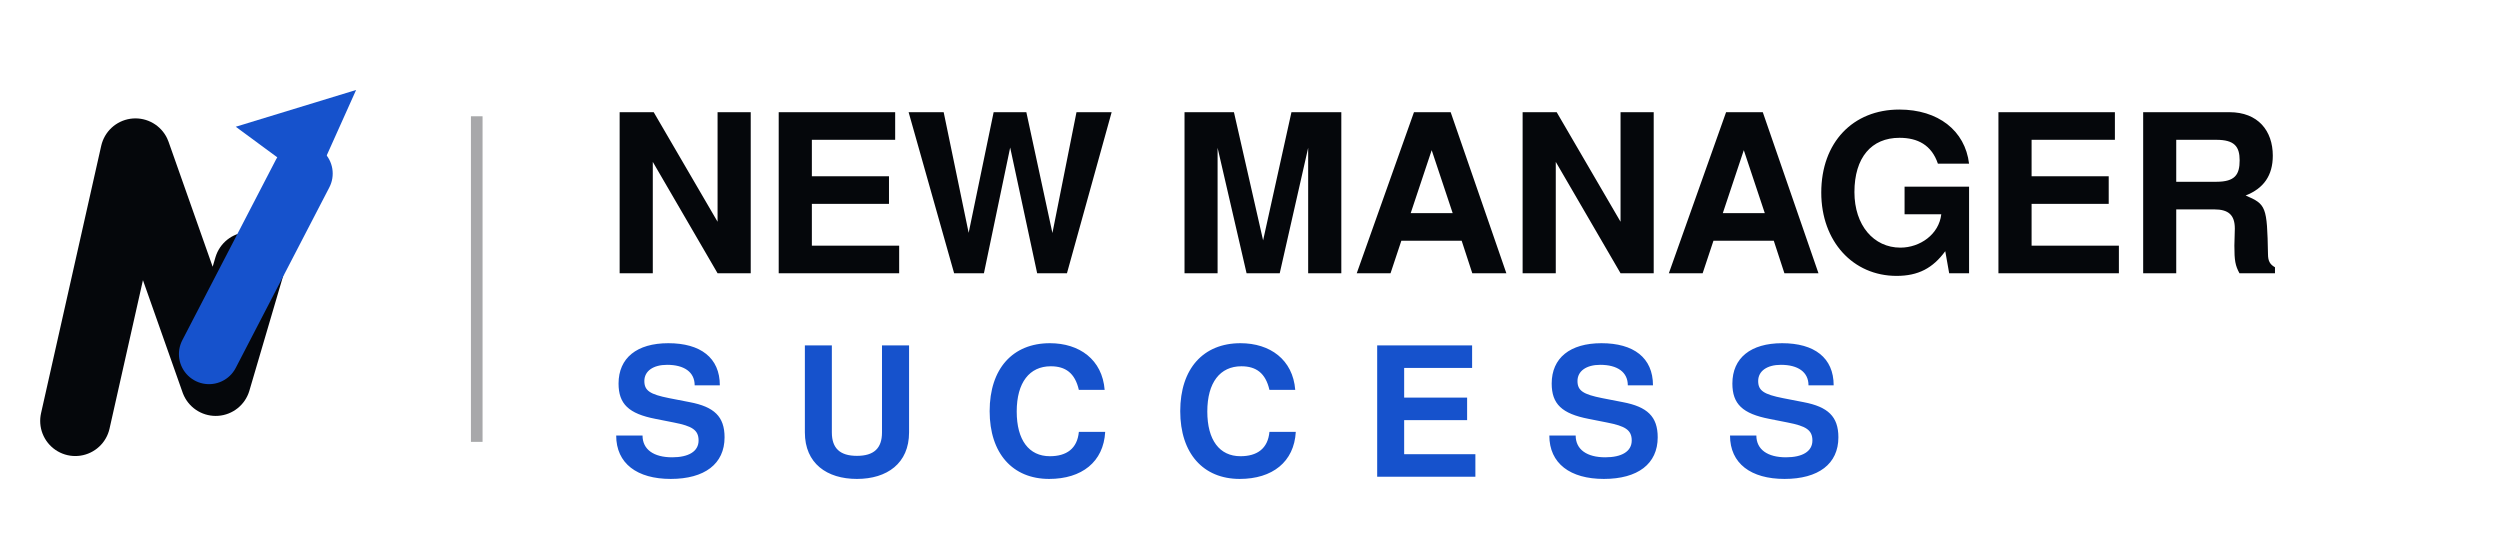
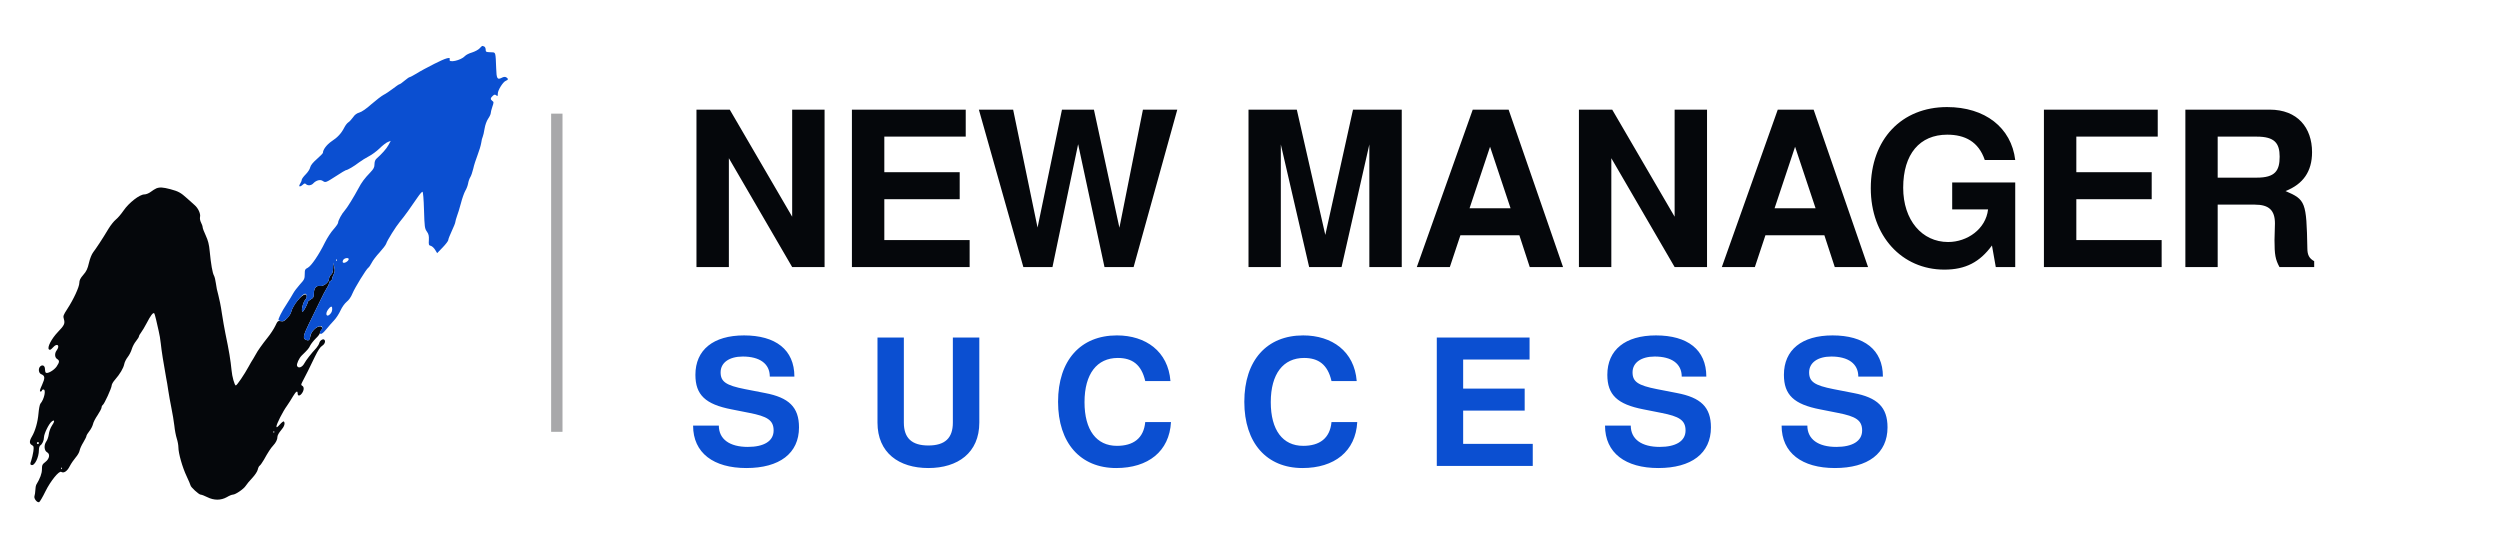
- <svg xmlns="http://www.w3.org/2000/svg" viewBox="0 0 430 96" width="430" height="96" fill="none" role="img" aria-label="New Manager Success">
-   <g transform="translate(-2 8) scale(1.15)">
-     <path d="M13 56 L22 16 L34 50 L39 33" stroke="#05070B" stroke-width="10.5" fill="none" stroke-linecap="round" stroke-linejoin="round" />
-     <path d="M33 46 L47 19" stroke="#1652CC" stroke-width="9" fill="none" stroke-linecap="round" />
-     <path d="M55 6.5 L37 12 L46.5 19 L44 31 Z" fill="#1652CC" />
+ <svg xmlns="http://www.w3.org/2000/svg" viewBox="0 0 440 96" width="440" height="96" role="img" aria-label="New Manager Success">
+   <g transform="translate(4 7) scale(0.1779)">
+     <g transform="translate(0,464) scale(0.1,-0.1)">
+       <path d="M1322 3170 c-13 -6 -38 -21 -56 -35 -18 -14 -46 -25 -63 -25 -47 0 -153 -83 -205 -159 -24 -35 -58 -75 -76 -89 -18 -14 -51 -55 -73 -91 -62 -104 -122 -194 -151 -232 -16 -21 -33 -63 -43 -107 -13 -57 -25 -83 -56 -118 -29 -33 -39 -54 -39 -79 0 -40 -58 -165 -119 -258 -40 -62 -43 -70 -34 -100 13 -44 5 -62 -59 -128 -64 -67 -108 -153 -89 -172 10 -9 18 -5 42 21 41 46 71 17 34 -32 -21 -28 -19 -69 5 -84 26 -16 25 -30 -5 -75 -25 -36 -88 -73 -106 -61 -5 3 -9 19 -9 35 0 33 -22 48 -45 29 -24 -20 -19 -69 9 -79 37 -15 38 -37 7 -106 -23 -50 -26 -65 -15 -65 8 0 14 5 14 10 0 6 7 10 15 10 28 0 8 -96 -30 -140 -7 -8 -15 -52 -19 -96 -7 -85 -32 -174 -66 -231 -26 -44 -25 -69 1 -83 18 -10 20 -17 14 -63 -4 -28 -14 -69 -21 -90 -12 -33 -11 -39 2 -44 31 -11 74 75 74 147 0 22 6 42 14 47 19 12 36 48 36 79 0 36 49 137 78 158 30 23 30 0 -2 -46 -12 -19 -25 -55 -28 -80 -3 -25 -14 -58 -26 -74 -24 -35 -20 -89 9 -105 32 -17 24 -64 -16 -95 -31 -24 -35 -31 -35 -74 0 -41 -18 -89 -57 -154 -3 -4 -7 -27 -8 -50 -1 -22 -5 -50 -9 -61 -8 -23 27 -68 47 -59 6 3 35 51 62 107 51 103 134 205 156 192 25 -16 59 6 84 56 14 27 41 66 59 87 18 20 36 51 39 69 3 17 20 54 37 81 16 27 30 55 30 61 0 7 13 29 29 49 16 20 32 52 36 69 3 18 24 58 46 90 21 32 39 66 39 75 0 9 5 20 11 24 16 9 89 170 89 194 0 11 15 37 33 57 49 56 83 114 91 153 3 19 19 51 34 70 15 19 34 55 41 80 7 24 26 60 42 79 16 20 29 41 29 47 0 6 9 23 21 38 11 14 36 56 56 94 37 72 61 104 73 97 3 -2 12 -30 19 -62 7 -32 19 -83 26 -114 8 -30 17 -87 21 -125 6 -62 28 -203 53 -339 6 -27 15 -84 21 -125 6 -41 20 -119 31 -173 11 -53 24 -132 29 -175 4 -42 15 -99 24 -127 9 -27 16 -66 16 -86 0 -60 40 -200 81 -286 21 -46 39 -86 39 -91 0 -16 83 -92 100 -92 9 0 39 -11 66 -25 66 -33 134 -33 193 0 23 14 50 25 60 25 26 0 109 57 127 87 10 16 39 51 65 78 27 29 50 64 54 82 4 18 12 36 20 40 7 5 25 31 41 58 39 71 69 117 92 141 27 29 42 59 42 87 0 13 16 41 35 63 33 37 44 72 28 88 -4 3 -22 -10 -40 -31 -24 -27 -33 -32 -33 -19 0 24 64 150 105 206 17 25 44 66 59 93 30 50 46 60 46 27 0 -28 24 -25 44 5 20 30 21 61 1 72 -13 7 -12 12 1 38 28 51 80 156 125 251 30 61 53 96 72 107 24 15 36 45 21 59 -12 13 -43 -6 -49 -29 -3 -14 -17 -37 -30 -52 -53 -57 -101 -119 -120 -154 -21 -39 -60 -51 -71 -23 -7 18 20 76 46 102 60 58 71 71 84 99 8 16 33 48 55 70 23 21 41 46 41 54 0 8 7 22 15 31 14 15 14 18 0 30 -26 22 -97 -34 -107 -85 -11 -49 -17 -55 -45 -44 -34 13 -29 41 26 154 27 55 74 152 105 215 30 63 64 129 75 145 12 17 21 37 21 46 0 9 7 19 15 23 8 3 15 12 15 19 0 8 7 28 16 45 12 25 13 41 6 74 l-10 43 -1 -51 c-1 -37 -6 -56 -21 -69 -11 -10 -20 -28 -20 -41 0 -34 -57 -77 -91 -70 -36 7 -59 -23 -59 -77 0 -32 -5 -41 -30 -55 -16 -9 -30 -21 -30 -26 0 -18 -42 -96 -51 -96 -19 0 4 97 29 122 17 17 15 48 -3 48 -37 0 -123 -106 -139 -172 -3 -15 -21 -43 -40 -62 -28 -30 -38 -35 -63 -30 -28 5 -31 3 -55 -48 -14 -29 -48 -81 -75 -114 -50 -62 -103 -137 -116 -164 -4 -8 -16 -28 -26 -45 -11 -16 -32 -52 -47 -80 -40 -74 -115 -185 -126 -185 -12 0 -37 89 -42 150 -10 101 -24 188 -61 365 -9 44 -25 134 -35 200 -9 66 -26 147 -35 180 -10 33 -21 85 -24 115 -4 30 -12 65 -19 77 -15 26 -30 115 -42 239 -6 68 -16 107 -39 157 -17 36 -31 73 -31 82 0 9 -7 30 -16 47 -9 17 -13 40 -10 54 8 30 -17 87 -53 118 -14 13 -48 44 -76 68 -62 56 -84 68 -165 90 -73 19 -105 21 -138 8z m1165 -2417 c-4 -3 -7 0 -7 7 0 7 3 10 7 7 3 -4 3 -10 0 -14z m-2327 -103 c0 -5 -4 -10 -10 -10 -5 0 -10 5 -10 10 0 6 5 10 10 10 6 0 10 -4 10 -10z m227 -257 c-4 -3 -7 0 -7 7 0 7 3 10 7 7 3 -4 3 -10 0 -14z" fill="#05070B" />
+       <path d="M4520 4555 c-13 -14 -47 -32 -76 -41 -28 -8 -60 -24 -70 -36 -38 -42 -165 -70 -150 -33 11 29 -38 15 -154 -44 -63 -32 -142 -74 -174 -95 -33 -20 -64 -36 -69 -36 -5 0 -27 -16 -50 -35 -22 -19 -45 -35 -50 -35 -5 0 -34 -20 -65 -44 -32 -24 -73 -52 -92 -61 -19 -10 -73 -51 -119 -91 -51 -46 -98 -78 -121 -84 -25 -7 -46 -22 -63 -48 -15 -20 -35 -43 -46 -49 -11 -7 -29 -30 -40 -52 -29 -57 -66 -97 -126 -136 -47 -32 -85 -82 -85 -113 0 -6 -27 -33 -59 -61 -40 -35 -62 -62 -67 -83 -3 -18 -24 -49 -45 -70 -22 -22 -39 -46 -39 -54 0 -8 -7 -26 -16 -39 -19 -30 -2 -35 28 -8 14 13 21 14 30 5 18 -18 53 -14 72 7 29 31 70 42 95 24 27 -18 29 -17 135 51 47 31 89 56 93 56 15 0 82 39 129 76 26 19 70 47 98 61 28 14 76 49 106 78 30 30 68 59 83 64 l28 11 -23 -42 c-20 -37 -64 -86 -120 -136 -11 -10 -18 -30 -18 -53 0 -31 -8 -46 -41 -81 -57 -59 -86 -98 -117 -157 -45 -84 -113 -195 -137 -221 -28 -30 -65 -99 -65 -120 0 -8 -20 -37 -45 -65 -25 -27 -63 -86 -85 -130 -58 -119 -134 -231 -169 -250 -28 -14 -31 -20 -31 -64 0 -45 -4 -54 -49 -103 -26 -29 -56 -69 -66 -88 -10 -19 -39 -66 -64 -105 -47 -70 -88 -152 -80 -159 2 -2 14 -7 27 -11 27 -8 88 49 98 93 16 65 119 193 143 178 14 -9 14 -39 -1 -54 -25 -25 -48 -122 -29 -122 9 0 51 78 51 96 0 5 14 17 30 26 25 14 30 23 30 55 0 54 23 84 59 77 34 -7 91 36 91 70 0 13 9 31 20 41 15 13 20 32 21 69 l1 51 10 -43 c7 -33 6 -49 -6 -74 -9 -17 -16 -37 -16 -45 0 -7 -7 -16 -15 -19 -8 -4 -15 -14 -15 -23 0 -9 -9 -29 -21 -46 -11 -16 -45 -82 -75 -145 -31 -63 -78 -160 -105 -215 -55 -113 -60 -141 -26 -154 30 -12 36 -6 43 41 10 58 102 124 117 84 3 -8 -1 -20 -9 -26 -8 -7 -14 -19 -14 -26 0 -28 28 -13 65 34 21 26 55 65 76 87 21 22 49 66 63 97 15 33 40 68 60 85 22 17 44 48 58 83 23 56 137 242 157 255 6 3 21 25 33 48 11 23 47 70 79 104 31 34 60 72 64 84 11 35 95 169 137 220 40 47 109 143 175 241 21 31 43 56 48 54 6 -2 12 -75 15 -182 5 -166 7 -181 28 -211 18 -25 22 -43 20 -84 -3 -47 -1 -53 20 -58 12 -3 31 -21 42 -39 l20 -33 55 57 c30 31 55 64 55 73 0 9 16 49 35 90 19 40 35 80 35 89 1 9 8 35 16 57 9 22 26 79 39 127 12 48 32 103 43 123 12 19 24 51 28 72 3 21 13 49 21 62 9 13 22 52 30 85 7 34 27 95 43 136 16 41 32 95 36 120 3 25 10 52 15 61 4 9 13 44 18 79 6 38 21 78 36 100 14 20 25 44 25 53 0 9 7 38 16 64 15 43 15 48 0 58 -21 16 -20 28 4 50 16 15 22 15 35 5 13 -11 15 -8 15 17 0 35 53 119 81 128 24 8 24 21 2 34 -12 6 -26 5 -46 -6 -42 -21 -50 -7 -53 94 -6 162 -5 158 -44 159 -58 2 -60 3 -60 28 0 13 -7 27 -16 30 -21 8 -17 9 -44 -19z m-1296 -2090 c-8 -20 -41 -38 -54 -30 -7 4 -6 13 0 26 13 23 63 27 54 4z m-117 -12 c-4 -3 -7 0 -7 7 0 7 3 10 7 7 3 -4 3 -10 0 -14z m-46 -465 c3 -25 -3 -43 -18 -60 -35 -40 -55 -3 -23 42 22 31 39 39 41 18z" fill="#0B4FD1" />
+     </g>
  </g>
-   <line x1="82" y1="20" x2="82" y2="76" stroke="#05070B" stroke-width="2" opacity="0.35" />
-   <text x="104" y="47" font-family="'Archivo', 'Anton', 'Helvetica Neue', Impact, system-ui, sans-serif" font-size="38" font-weight="800" letter-spacing="-0.5" fill="#05070B">NEW MANAGER</text>
-   <text x="105" y="82" font-family="'Archivo', 'Anton', 'Helvetica Neue', Impact, system-ui, sans-serif" font-size="31" font-weight="800" letter-spacing="10.4" fill="#1652CC">SUCCESS</text>
+   <line x1="98" y1="20" x2="98" y2="76" stroke="#05070B" stroke-width="2" opacity="0.35" />
+   <text x="120" y="47" font-family="'Archivo', 'Anton', 'Helvetica Neue', Impact, system-ui, sans-serif" font-size="38" font-weight="800" letter-spacing="-0.5" fill="#05070B">NEW MANAGER</text>
+   <text x="121" y="82" font-family="'Archivo', 'Anton', 'Helvetica Neue', Impact, system-ui, sans-serif" font-size="31" font-weight="800" letter-spacing="10.4" fill="#0B4FD1">SUCCESS</text>
</svg>
